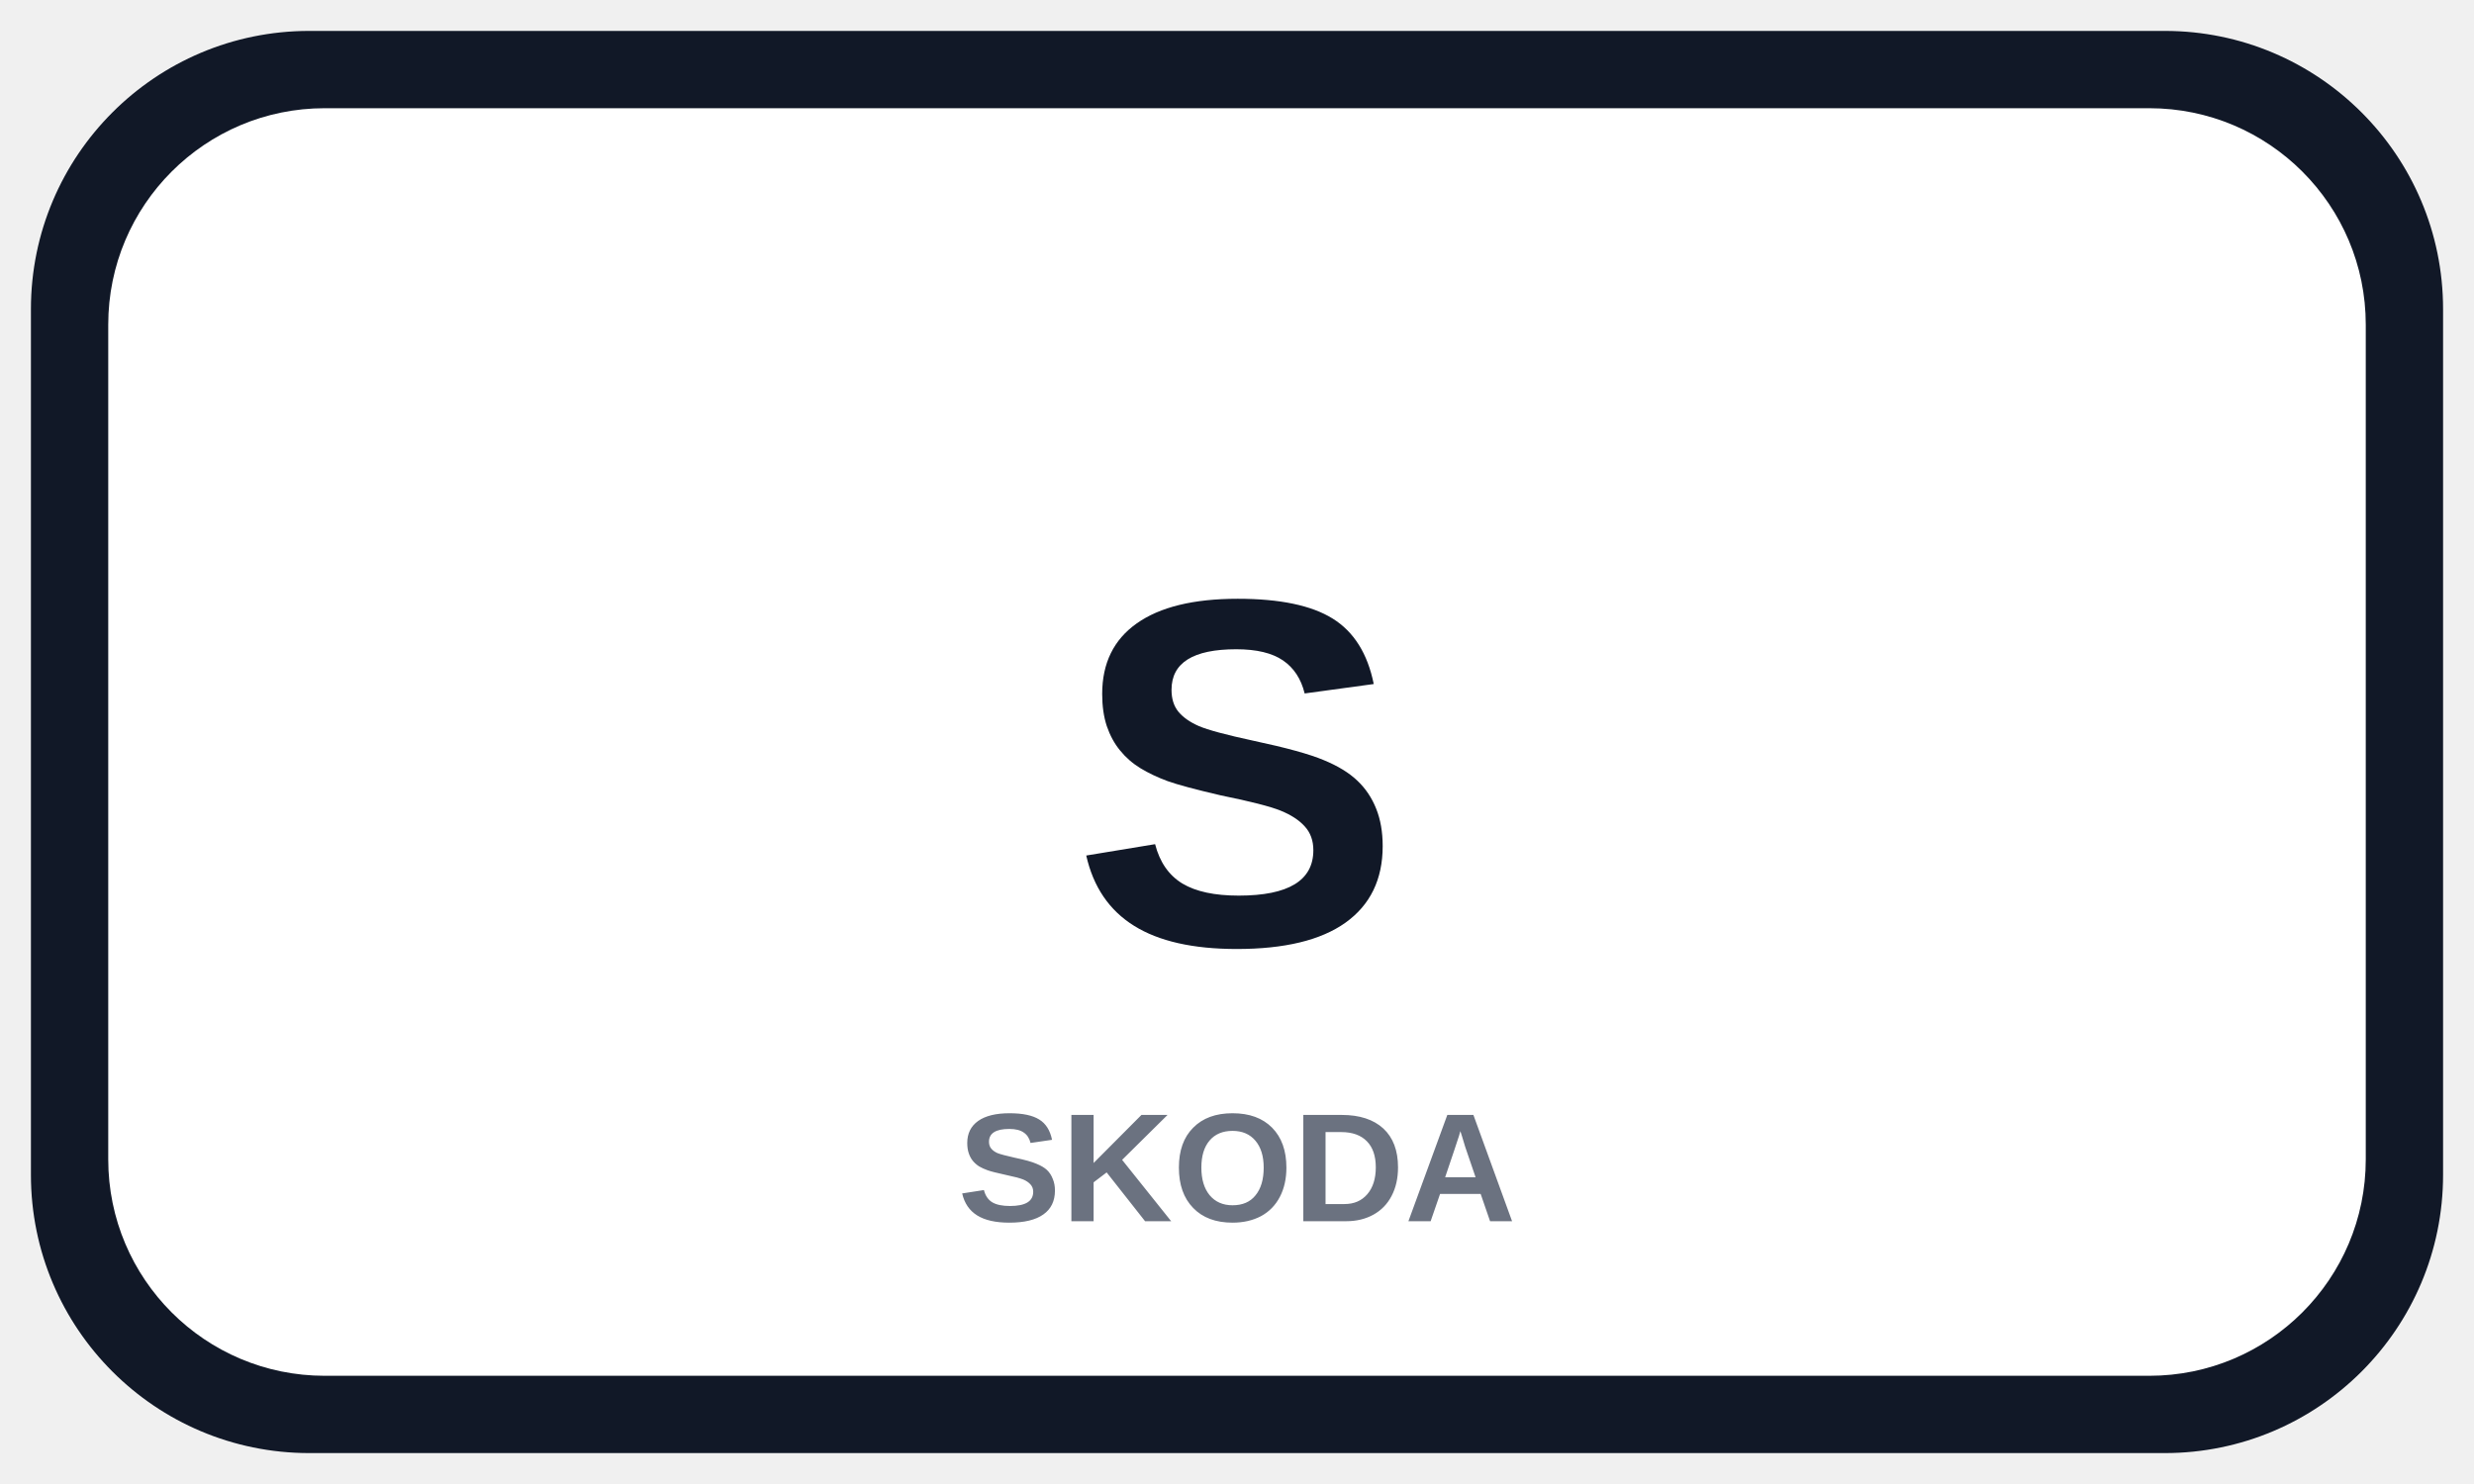
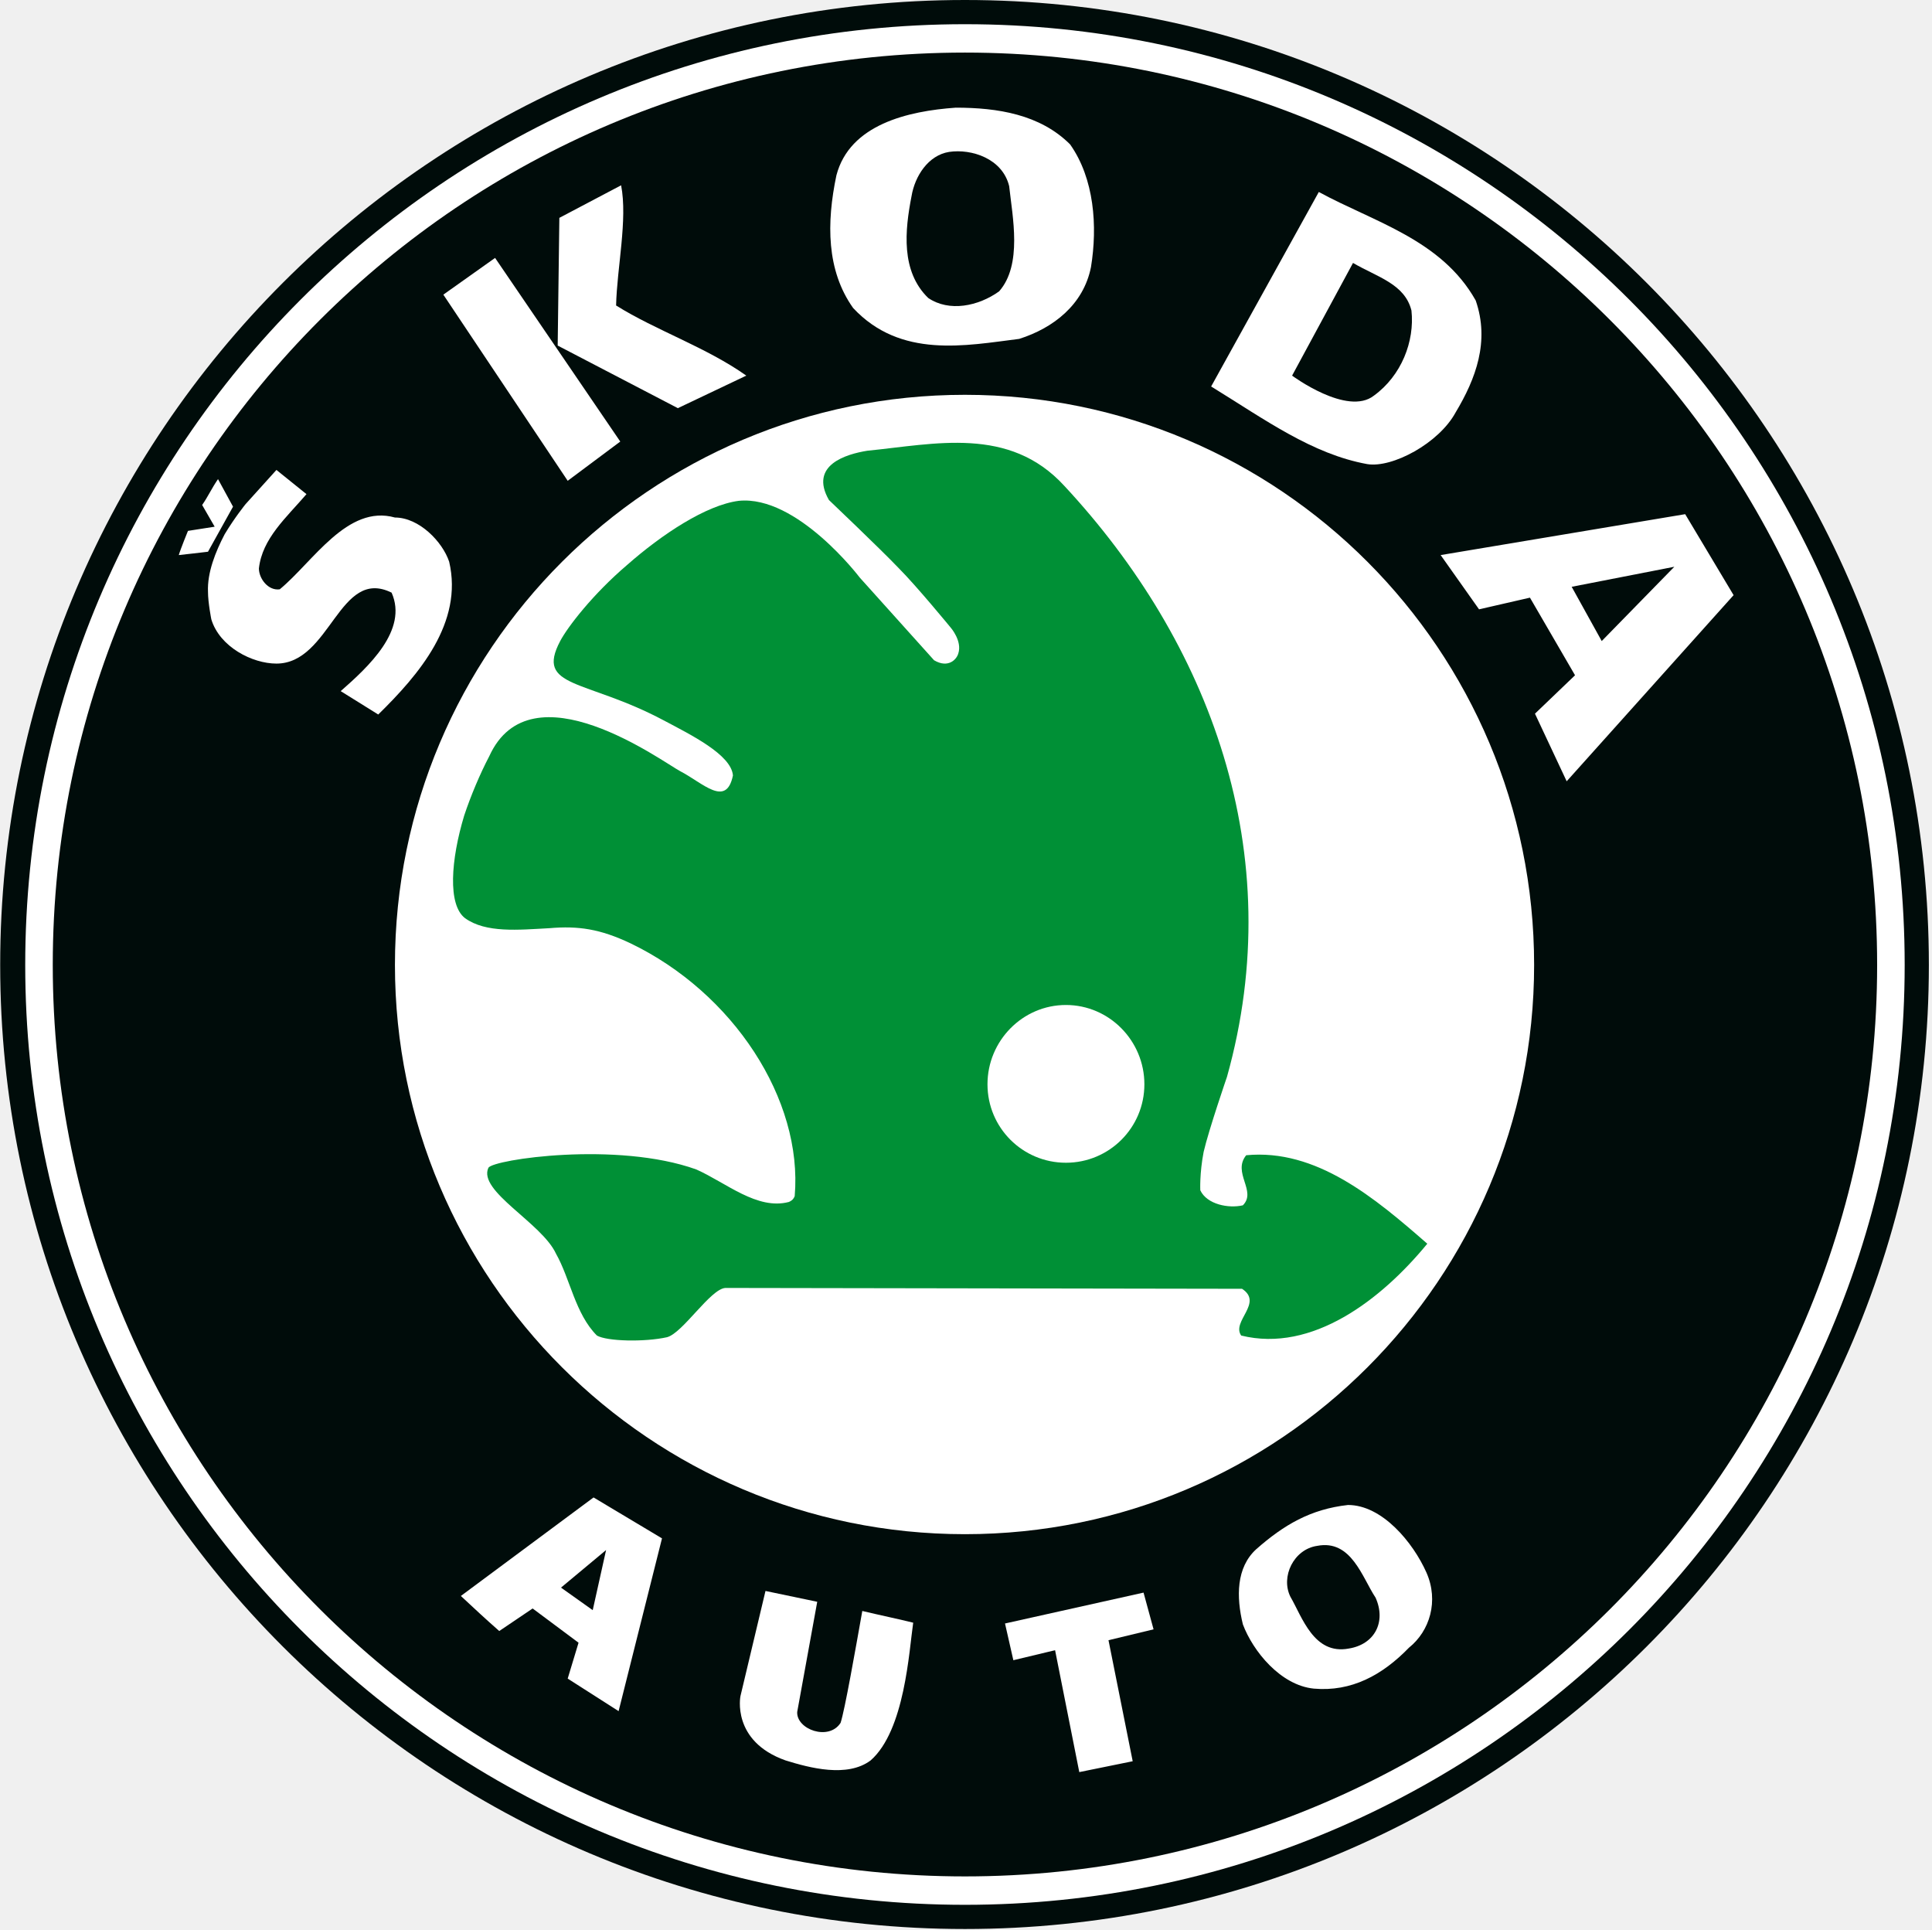
- <svg xmlns="http://www.w3.org/2000/svg" viewBox="0 0 160 96" role="img" aria-labelledby="title">
-   <rect x="2" y="2" width="156" height="92" rx="18" fill="#111827" />
-   <rect x="7" y="7" width="146" height="82" rx="14" fill="#ffffff" />
-   <text x="80" y="52" text-anchor="middle" dominant-baseline="middle" font-family="Arial,Helvetica,sans-serif" font-size="32" font-weight="800" fill="#111827">S</text>
-   <text x="80" y="79" text-anchor="middle" font-family="Arial,Helvetica,sans-serif" font-size="10" font-weight="700" fill="#6b7280">SKODA</text>
+ <svg xmlns="http://www.w3.org/2000/svg" role="img" aria-label="Skoda logo" width="2500" height="2497" viewBox="0 0 993 992">
+   <path fill="#000c0a" d="M495.958 991.49c273.727 0 495.527-221.815 495.527-495.527C991.487 222.236 769.685 0 495.958 0 222.236 0 0 222.236 0 495.961 0 769.674 222.236 991.49 495.958 991.49" />
+   <path fill="#fff" d="M495.958 979.054c266.859 0 483.093-216.233 483.093-483.093S762.818 12.439 495.958 12.439c-266.858 0-483.087 216.662-483.087 483.522s216.23 483.093 483.087 483.093" />
+   <path fill="#000c0a" d="M495.958 964.455c258.704 0 468.934-209.789 468.934-468.492 0-259.139-210.229-468.937-468.934-468.937-258.707 0-468.931 209.797-468.931 468.937.001 258.703 210.225 468.492 468.931 468.492" />
+   <path fill="#fff" d="M495.958 788.555c161.745 0 292.6-131.272 292.6-292.594 0-161.748-130.854-293.033-292.6-293.033-161.743 0-293.026 131.285-293.026 293.033 0 161.321 131.283 292.594 293.026 292.594m54.061-714.338c12.436 17.595 14.159 42.05 10.726 63.066-3.856 19.312-19.304 31.324-36.897 36.903-27.459 3.431-60.92 10.294-85.375-15.874-13.729-19.308-13.729-43.764-8.586-68.219 6.868-26.169 36.899-33.033 61.354-34.754 21.455.002 43.33 3.436 58.778 18.878" />
+   <path fill="#000c0a" d="M518.692 95.669c1.72 15.878 6.871 40.333-5.143 54.062-10.726 7.724-25.74 10.723-36.468 3.431-14.157-13.729-12.013-34.752-8.578-52.342 1.709-10.299 8.578-21.024 19.306-22.738 11.581-1.717 27.458 3.431 30.883 17.587" />
+   <path fill="#fff" d="M758.528 154.448c7.293 21.025 0 40.333-10.303 57.493-8.578 15.875-32.603 28.741-45.477 26.602-28.312-5.147-52.348-22.738-80.229-39.897l55.349-99.971c28.317 15.443 63.067 24.453 80.66 55.773" />
+   <path fill="#000c0a" d="M725.495 159.6c1.717 15.873-5.15 33.464-19.311 43.763-13.73 10.724-42.045-10.299-42.045-10.299l31.316-57.919c12.446 7.292 26.607 10.726 30.04 24.455" />
+   <path fill="#fff" d="M157.456 253.983C147.156 266 134.714 276.726 133 292.168c0 5.151 4.715 11.584 10.722 10.726 17.167-14.16 34.754-43.759 59.209-36.894 12.44 0 24.455 12.441 27.886 22.733 7.296 31.32-15.446 57.924-36.467 78.515l-19.303-12.013c14.156-12.444 34.75-31.315 26.164-50.625-27.023-13.301-31.316 36.468-59.203 36.468-12.443 0-29.175-8.582-33.464-22.737 0 0-1.717-8.583-1.717-14.161-.428-9.868 3.861-20.594 8.582-29.603 5.147-8.578 10.727-15.443 10.727-15.443l15.873-17.59zm-50.628 29.603c-3.862.431-10.727 1.29-15.015 1.717.858-3.003 4.719-12.438 4.719-12.438l13.73-2.145-6.438-11.159c3.003-4.289 5.147-9.008 8.154-13.297l7.719 14.156zm784.273 22.315-85.809 95.67-16.301-34.751 20.597-19.738-23.177-39.894-26.165 6.001-19.744-27.886 125.712-21.024z" />
+   <path fill="#000c0a" d="m823.31 329.493-15.448-27.885 52.769-10.298z" />
+   <path fill="#fff" d="m317.911 879.508-26.169-16.733 5.578-18.44-23.601-17.595-17.16 11.589c-6.864-6.007-13.301-12.013-19.735-18.019l68.215-50.636 35.182 21.027zm415.299-71.211c6.438 14.584 1.717 30.031-9.009 38.608-13.729 14.159-29.601 22.736-48.903 21.028-17.163-1.727-31.324-19.319-36.468-33.042-3.435-14.16-3.435-29.183 6.86-38.606 14.152-12.451 27.891-20.606 47.193-22.738 17.589 0 33.468 19.305 40.327 34.75" />
+   <path fill="#000c0a" d="m304.608 827.601-16.3-11.589 23.169-19.305zm402.437-6.431c5.575 12.438-.433 24.025-13.735 26.158-18.012 3.436-24.025-16.293-30.031-26.597-5.144-10.303 1.718-24.447 13.738-26.173 17.586-3.433 23.16 16.311 30.028 26.612" />
+   <path fill="#fff" d="M409.723 879.947c-.427 9.001 16.305 15.009 22.31 5.567 2.145-6.43 7.724-38.186 11.157-57.488 9.006 2.147 19.305 4.296 26.166 6.021-2.141 14.567-4.285 55.324-21.877 70.785-12.016 9.002-31.319 3.858-43.76 0-27.89-9.879-23.169-33.041-23.169-33.041l12.871-54.055 26.6 5.567zm160.03-36.9 12.443 62.21-27.459 5.583-12.442-62.649-21.453 5.143-4.289-18.879 71.219-15.871 5.15 18.881z" />
+   <path fill="#009036" d="M547.015 249.695c74.651 80.231 115.84 188.774 83.661 303.752 0 0-9.44 27.458-12.012 38.615-2.149 11.154-1.718 19.731-1.718 19.731 3.427 7.301 14.584 9.44 21.884 7.724 7.284-7.292-5.583-16.729 1.71-25.738 36.044-3.434 66.072 21.882 93.102 45.476-23.593 28.755-59.205 56.199-95.674 47.197-5.143-7.294 11.581-16.732.432-24.025l-265.572-.438c-7.723.438-21.879 23.179-30.033 25.327-11.582 2.57-30.889 2.132-36.037-.863-11.158-11.166-13.73-29.168-21.021-42.05-7.296-15.87-40.333-32.176-34.754-44.188 2.575-4.29 66.074-13.729 106.831.854 15.442 6.869 31.32 21.025 47.621 16.731.854-.428 2.145-.854 3.003-2.998 4.289-49.771-31.748-104.686-84.521-129.997-15.446-7.296-26.596-9.013-41.615-7.724-15.874.854-32.606 2.571-43.328-5.146-9.013-6.865-7.296-30.035-.432-52.773 3.43-10.295 8.151-21.453 12.871-30.457 21.453-47.198 89.24 2.998 98.246 7.719 11.588 6.006 23.597 18.876 27.031 2.145-.859-10.726-21.88-21.021-35.609-28.316-40.33-21.449-66.071-16.301-53.201-40.758 3.862-7.291 16.729-24.023 34.323-39.042 18.019-15.873 40.753-30.89 57.489-33.033 30.031-3.002 62.208 39.47 62.208 39.47l38.187 42.474c7.295 4.289 11.581-.431 12.438-3.43 2.146-6.438-3.857-13.306-3.857-13.306s-17.59-21.449-27.031-30.885c-9.005-9.44-35.607-34.75-35.607-34.75-10.299-18.019 9.008-23.598 19.73-25.318 34.753-3.434 72.932-12.869 101.255 18.02" />
+   <path fill="#fff" d="M547.869 597.638c22.308 0 40.334-18.019 40.334-40.329s-18.026-40.756-40.334-40.756c-22.306 0-40.324 18.445-40.324 40.756-.001 22.312 18.018 40.329 40.324 40.329M316.624 157.021c20.594 12.874 46.332 21.452 66.93 36.043l-35.182 16.729-61.777-32.175.858-65.64 31.748-16.737c3.425 17.596-2.146 42.475-2.577 61.78m-24.882 90.102-63.926-95.678 26.6-18.877 64.353 94.389z" />
</svg>
